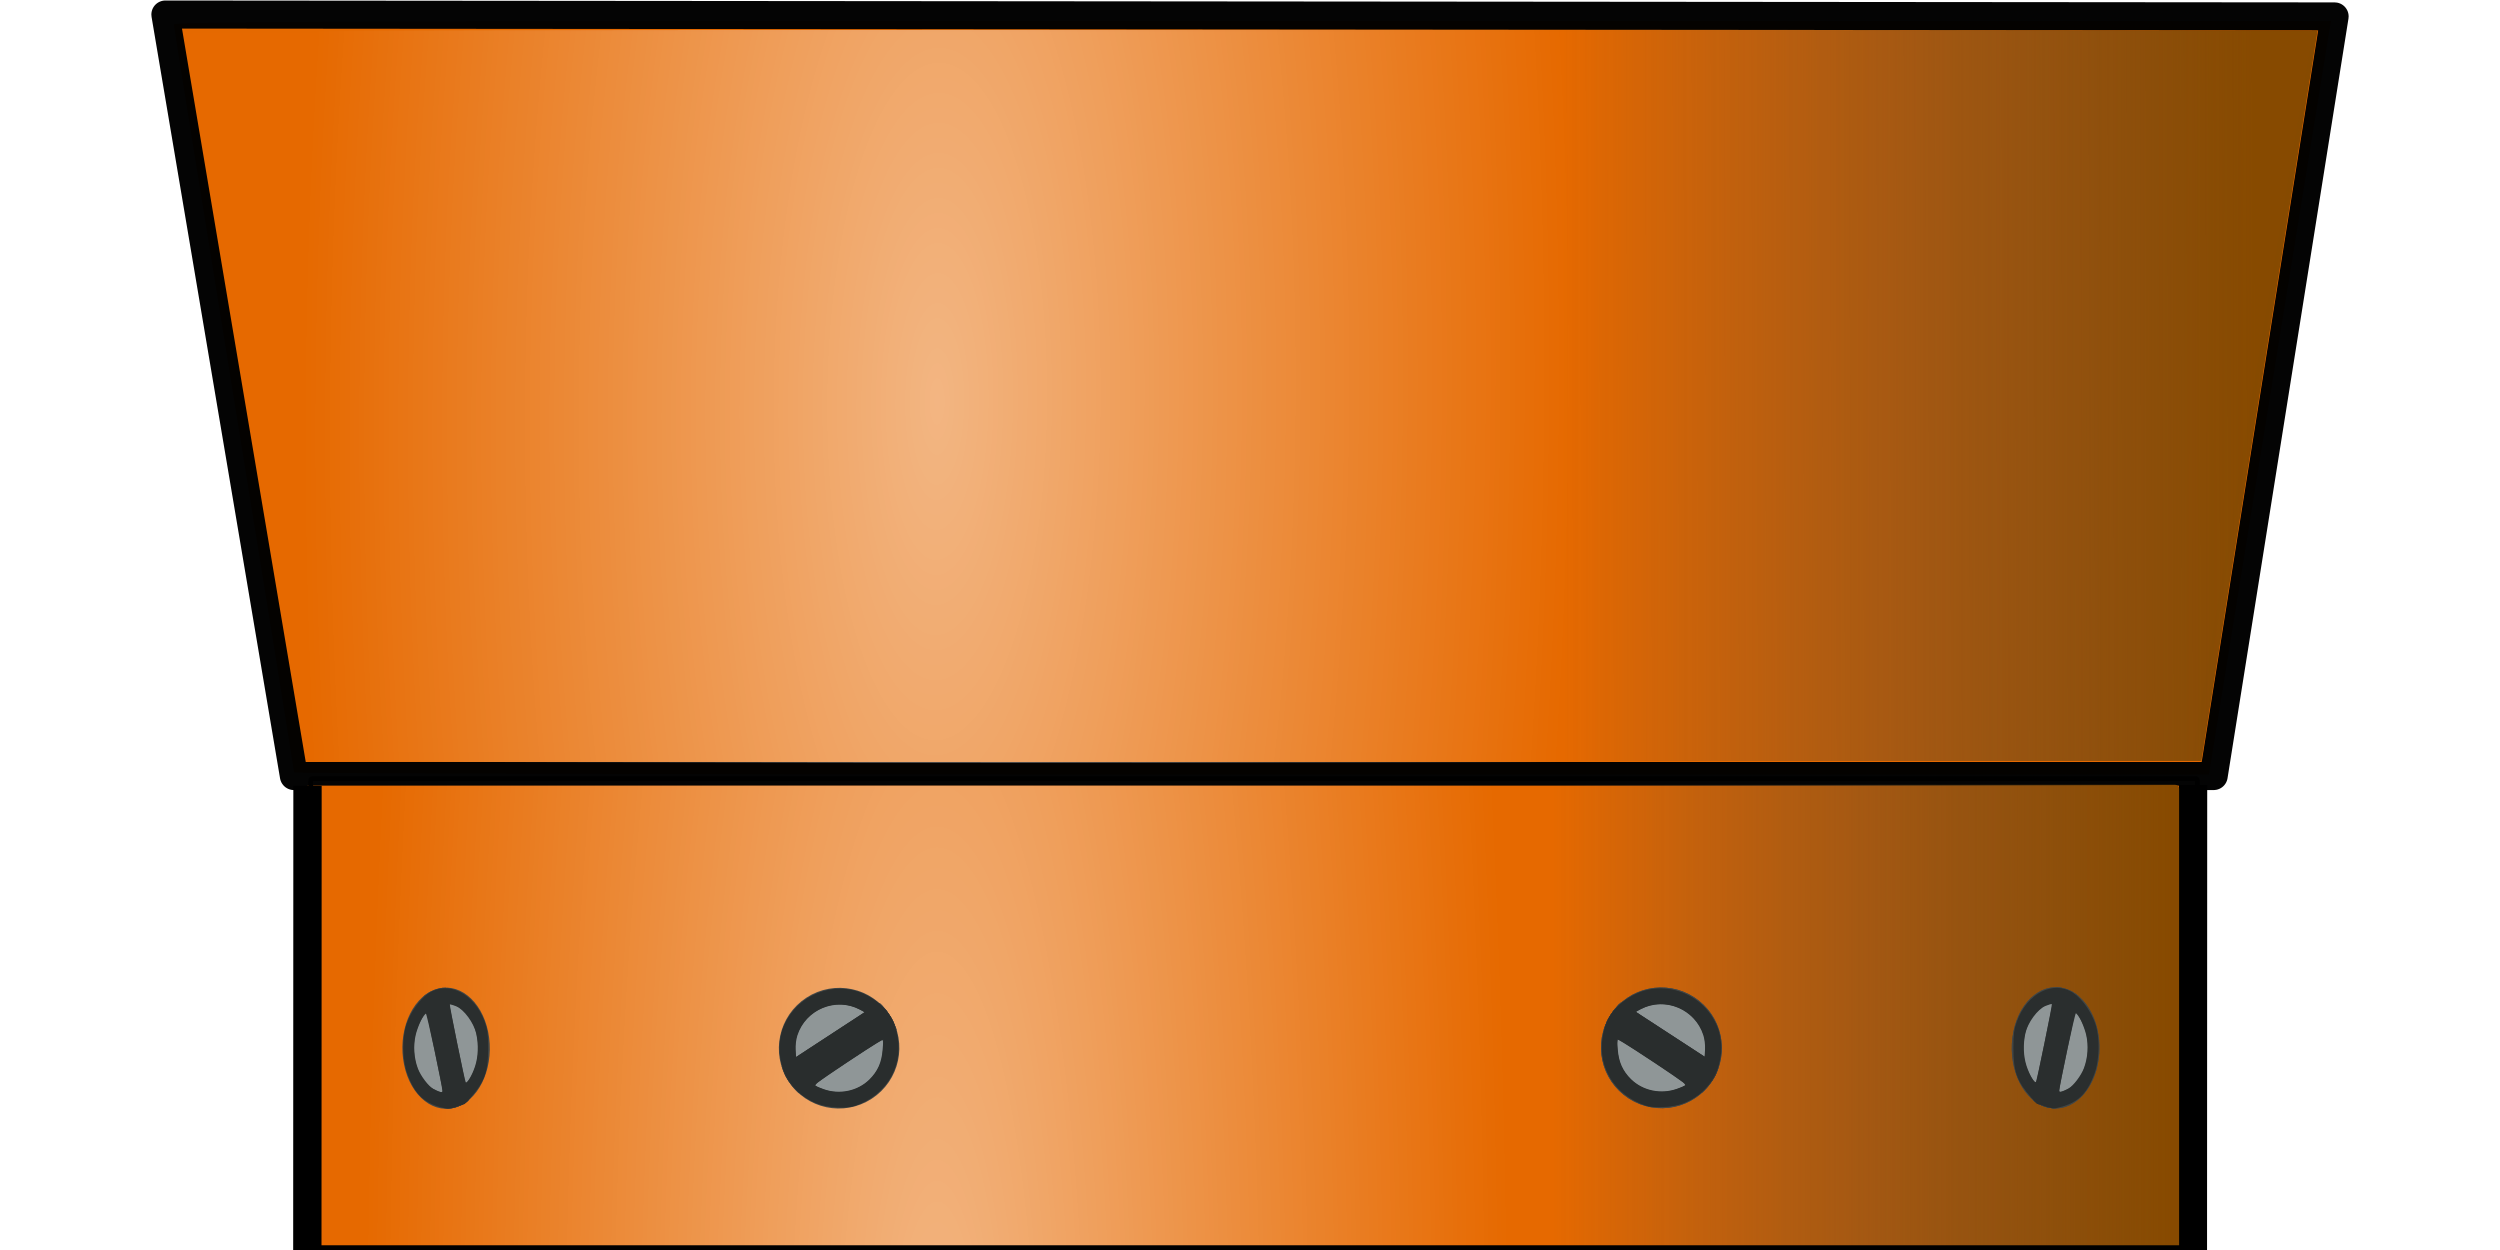
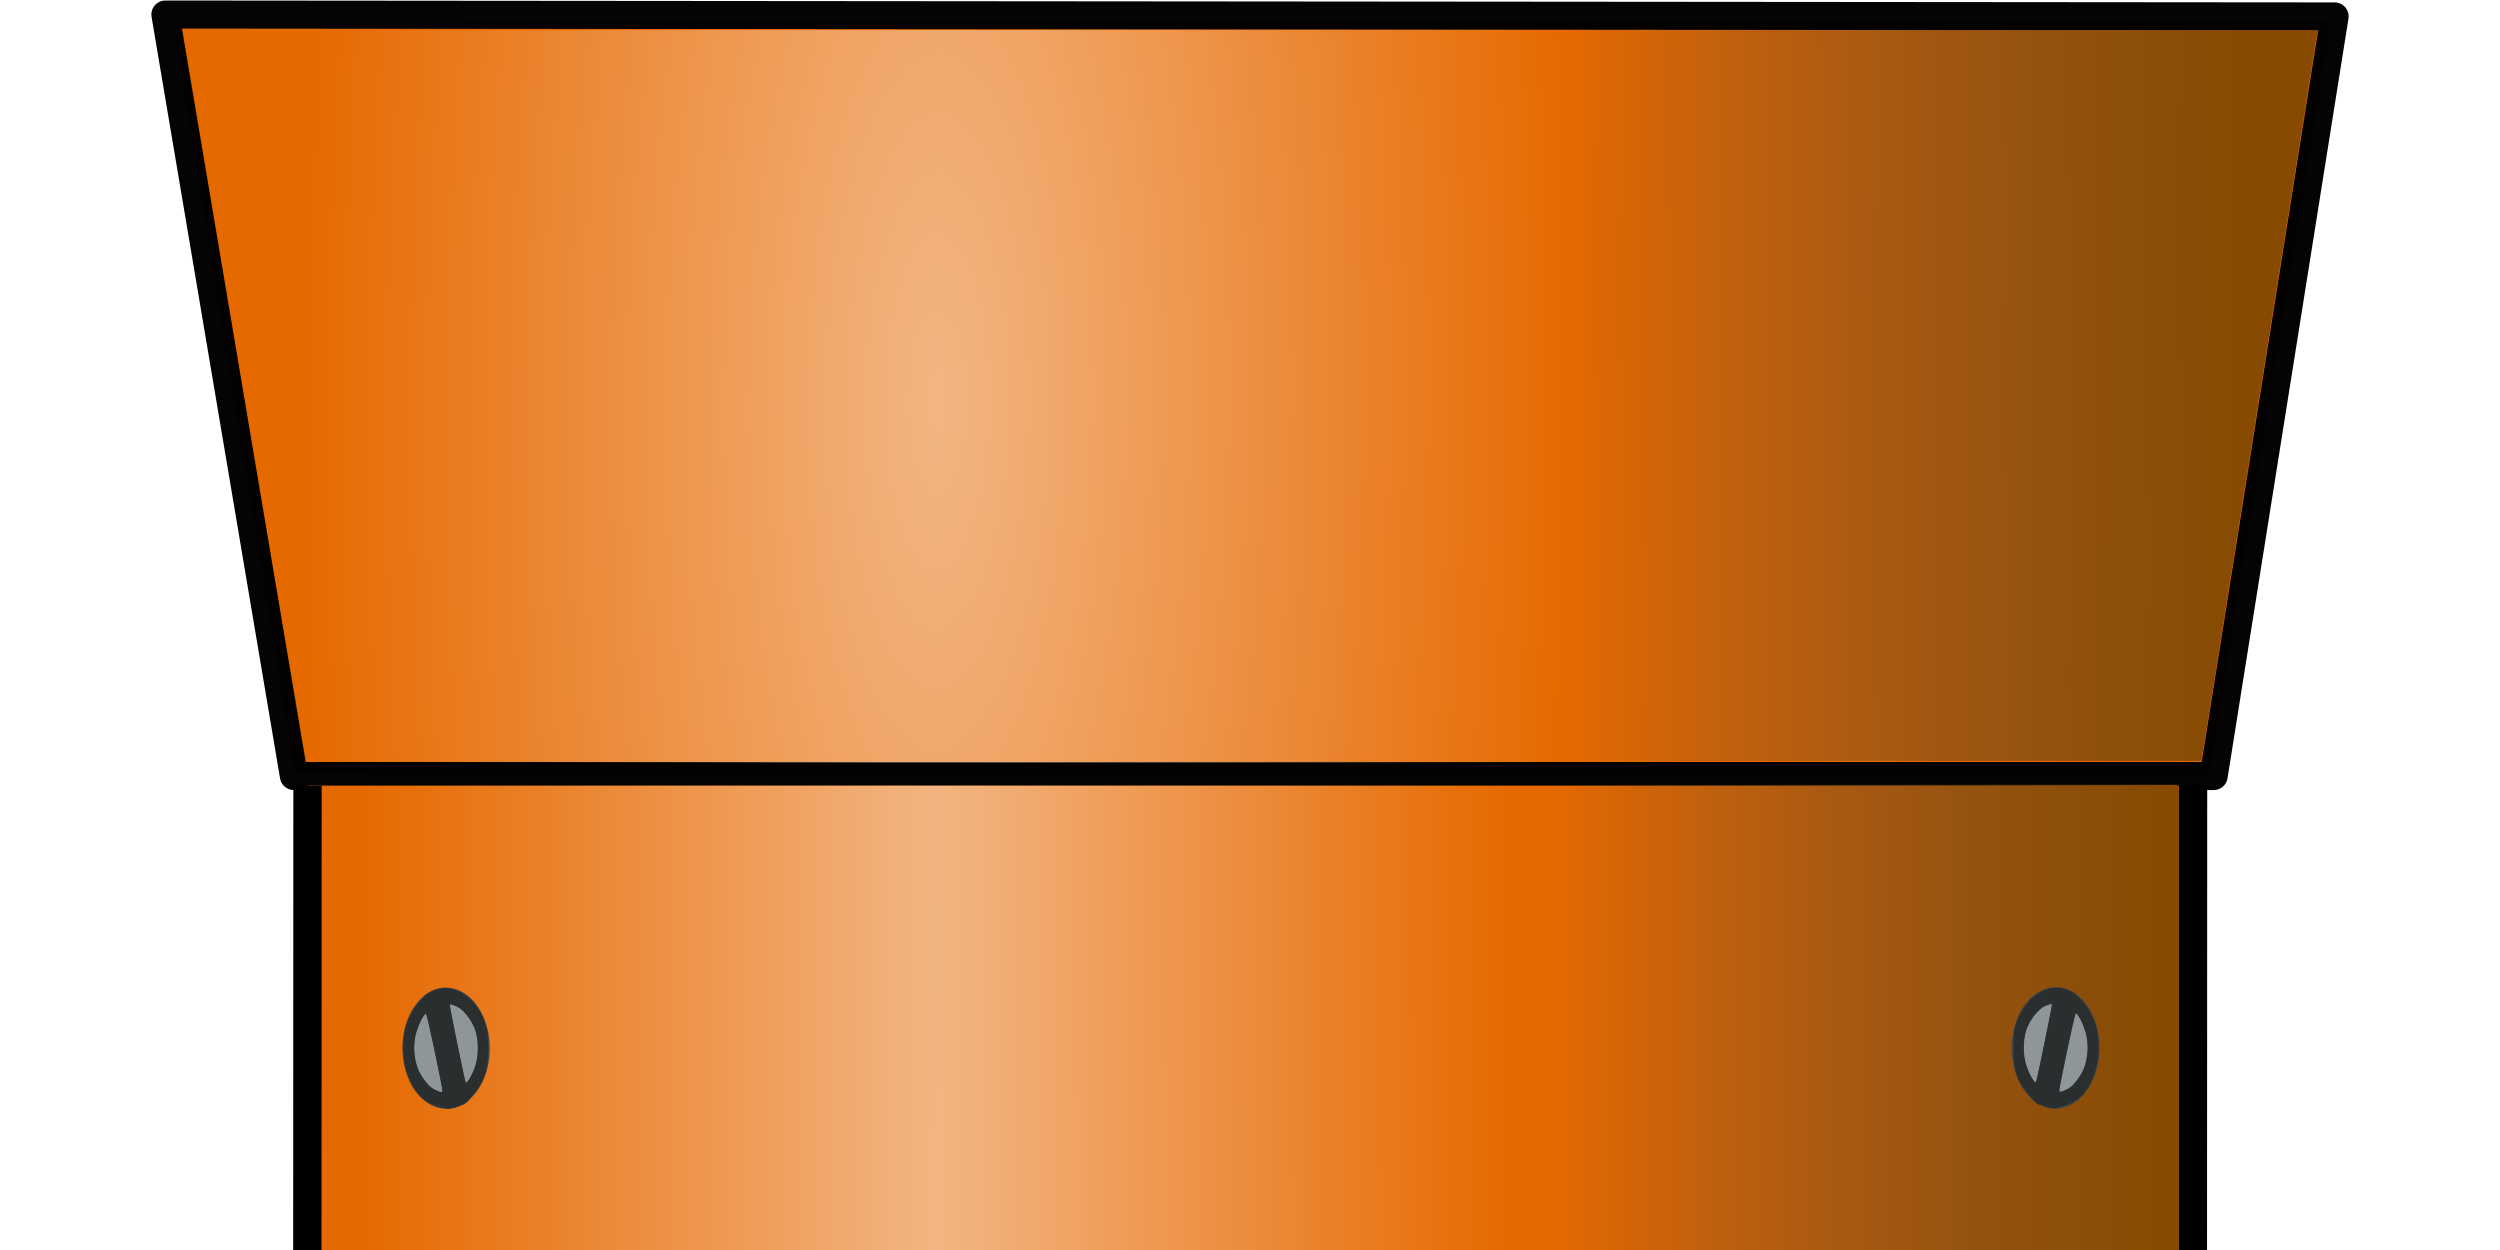
<svg xmlns="http://www.w3.org/2000/svg" xmlns:xlink="http://www.w3.org/1999/xlink" width="512" height="256" id="svg2" version="1.1">
  <defs id="defs4">
    <linearGradient id="linearGradient3828">
      <stop style="stop-color:#ffffff;stop-opacity:0.51;" offset="0" id="stop3830" />
      <stop style="stop-color:#ffffff;stop-opacity:0;" offset="1" id="stop3832" />
    </linearGradient>
    <linearGradient id="linearGradient5275">
      <stop style="stop-color:#ffffff;stop-opacity:0.588;" offset="0" id="stop5277" />
      <stop style="stop-color:#3e4547;stop-opacity:0;" offset="1" id="stop5279" />
    </linearGradient>
    <linearGradient id="linearGradient3823">
      <stop style="stop-color:#874a00;stop-opacity:1;" offset="0" id="stop3825" />
      <stop style="stop-color:#3e4547;stop-opacity:0;" offset="1" id="stop3827" />
    </linearGradient>
    <linearGradient id="linearGradient3853">
      <stop style="stop-color:#e5e5e5;stop-opacity:0.588;" offset="0" id="stop3855" />
      <stop style="stop-color:#d7f4e3;stop-opacity:0;" offset="1" id="stop3857" />
    </linearGradient>
    <linearGradient id="linearGradient3845">
      <stop style="stop-color:#e5e5e5;stop-opacity:0.588;" offset="0" id="stop3847" />
      <stop style="stop-color:#d7f4e3;stop-opacity:0;" offset="1" id="stop3849" />
    </linearGradient>
    <linearGradient id="linearGradient3819">
      <stop style="stop-color:#d7f4e3;stop-opacity:1;" offset="0" id="stop3821" />
      <stop style="stop-color:#d7f4e3;stop-opacity:0;" offset="1" id="stop3823" />
    </linearGradient>
    <linearGradient xlink:href="#linearGradient3819" id="linearGradient3825" x1="210.617" y1="261.413" x2="376.282" y2="260.908" gradientUnits="userSpaceOnUse" />
    <linearGradient xlink:href="#linearGradient4300" id="linearGradient4306" x1="505.114" y1="545.837" x2="-1130.158" y2="32.257" gradientUnits="userSpaceOnUse" />
    <linearGradient id="linearGradient4300">
      <stop style="stop-color:#666d6e;stop-opacity:1;" offset="0" id="stop4302" />
      <stop style="stop-color:#666d6e;stop-opacity:0;" offset="1" id="stop4304" />
    </linearGradient>
    <linearGradient gradientTransform="translate(6.860299,175.8616)" y2="32.257" x2="-1130.158" y1="545.837" x1="505.114" gradientUnits="userSpaceOnUse" id="linearGradient4323" xlink:href="#linearGradient4300" />
    <linearGradient y2="233.663" x2="192.076" y1="233.634" x1="258.537" gradientTransform="matrix(1.206546,0,0,1.669272,-159.399,-262.6465)" gradientUnits="userSpaceOnUse" id="linearGradient4526" xlink:href="#linearGradient3845-5" />
    <linearGradient id="linearGradient3845-5">
      <stop style="stop-color:#d7f4e3;stop-opacity:1;" offset="0" id="stop3847-0" />
      <stop style="stop-color:#d7f4e3;stop-opacity:0;" offset="1" id="stop3849-3" />
    </linearGradient>
    <linearGradient y2="244.684" x2="342.455" y1="245.041" x1="272.189" gradientTransform="matrix(1.093185,0,0,1.669419,-135.4033,-262.6713)" gradientUnits="userSpaceOnUse" id="linearGradient4560" xlink:href="#linearGradient3853-2" />
    <linearGradient id="linearGradient3853-2">
      <stop style="stop-color:#d7f4e3;stop-opacity:1;" offset="0" id="stop3855-6" />
      <stop style="stop-color:#d7f4e3;stop-opacity:0;" offset="1" id="stop3857-7" />
    </linearGradient>
    <linearGradient xlink:href="#linearGradient3845-5" id="linearGradient4640" gradientUnits="userSpaceOnUse" gradientTransform="matrix(1.206546,0,0,1.669272,-48.27452,96.34447)" x1="258.537" y1="233.634" x2="192.076" y2="233.663" />
    <linearGradient xlink:href="#linearGradient3853-2" id="linearGradient4642" gradientUnits="userSpaceOnUse" gradientTransform="matrix(1.093185,0,0,1.669419,-24.27893,96.31965)" x1="272.189" y1="245.041" x2="342.455" y2="244.684" />
    <linearGradient xlink:href="#linearGradient3823" id="linearGradient3829" x1="639.122" y1="252.74" x2="453.827" y2="253" gradientUnits="userSpaceOnUse" gradientTransform="matrix(0.7661824,0,0,0.7661824,49.11437,-9.051949)" />
    <radialGradient xlink:href="#linearGradient5275" id="radialGradient5285" cx="273.016" cy="288.874" fx="273.016" fy="288.874" r="78.287" gradientTransform="matrix(1.03595,0.02021381,-0.7362112,55.22177,193.7037,-15619.71)" gradientUnits="userSpaceOnUse" spreadMethod="pad" />
    <radialGradient xlink:href="#linearGradient3828" id="radialGradient3836" cx="285.267" cy="263.297" fx="285.267" fy="263.297" r="288.783" gradientTransform="matrix(0.4494668,0.0030047,-0.00910876,1.385296,142.8804,-175.2087)" gradientUnits="userSpaceOnUse" />
-     <radialGradient xlink:href="#linearGradient3794" id="radialGradient3800" cx="285.596" cy="528.032" fx="285.596" fy="528.032" r="254.598" gradientTransform="matrix(0.460349,2.4372049e-8,-8.851334e-8,2.178799,137.2387,-751.2378)" gradientUnits="userSpaceOnUse" />
+     <radialGradient xlink:href="#linearGradient3794" id="radialGradient3800" cx="285.596" cy="528.032" fx="285.596" fy="528.032" r="254.598" gradientTransform="matrix(0.460348,-9.7488028e-4,0.03718695,17.55923,117.6031,-8872.324)" gradientUnits="userSpaceOnUse" />
    <linearGradient id="linearGradient3794">
      <stop style="stop-color:#ffffff;stop-opacity:0.51;" offset="0" id="stop3796" />
      <stop style="stop-color:#ffffff;stop-opacity:0;" offset="1" id="stop3798" />
    </linearGradient>
    <linearGradient xlink:href="#linearGradient3771" id="linearGradient3777" x1="619.601" y1="518.866" x2="452.151" y2="518.866" gradientUnits="userSpaceOnUse" gradientTransform="matrix(0.7590717,0,0,0.792443,51.60253,-19.14359)" />
    <linearGradient id="linearGradient3771">
      <stop style="stop-color:#874a00;stop-opacity:1;" offset="0" id="stop3773" />
      <stop style="stop-color:#3e4547;stop-opacity:0;" offset="1" id="stop3775" />
    </linearGradient>
  </defs>
  <g id="layer1" transform="translate(-76.77109,-108.1563)" style="display:inline">
    <path style="fill:#00ccff;fill-opacity:0;fill-rule:nonzero;stroke:#0b0b0b;stroke-width:0.735;stroke-linecap:butt;stroke-miterlimit:4;stroke-opacity:0.005;stroke-dasharray:none" d="m 137.013,266.348 c 0,-0.231 -5.541,-34.619 -12.314,-76.416 -6.773,-41.798 -12.314,-76.333 -12.314,-76.745 0,-0.633 34.324,-0.749 220.893,-0.749 l 220.893,0 -0.277,1.505 c -0.152,0.828 -5.779,35.552 -12.504,77.165 l -12.227,75.661 -196.075,0 c -107.841,0 -196.075,-0.189 -196.075,-0.421 z" id="path3019" />
    <path style="fill:#e66900;fill-opacity:1;fill-rule:nonzero;stroke:#0b0b0b;stroke-width:0.735;stroke-linecap:butt;stroke-miterlimit:4;stroke-opacity:0.005;stroke-dasharray:none" d="m 137.013,266.337 c 0,-0.238 -5.541,-34.631 -12.314,-76.429 -6.773,-41.798 -12.314,-76.329 -12.314,-76.733 0,-0.615 36.215,-0.736 220.893,-0.736 l 220.893,0 -0.278,1.505 c -0.153,0.828 -5.781,35.552 -12.507,77.165 l -12.229,75.661 -196.073,0 c -107.84,0 -196.073,-0.194 -196.073,-0.432 z" id="path3791" />
    <path style="fill:none;stroke:#000000;stroke-width:5.746;stroke-linecap:round;stroke-linejoin:round;stroke-miterlimit:4;stroke-opacity:0.981;stroke-dasharray:none" d="m 110.644,111.133 444.254,0.387 -24.767,155.566 -393.172,0 z" id="path3827" />
    <path style="fill:url(#linearGradient3829);fill-opacity:1;stroke:none" d="m 388.496,114.229 162.919,0.193 -23.799,149.568 -136.411,0 z" id="path3813" />
    <path id="path3826" d="m 133.729,263.959 c 0,-0.231 -5.541,-33.682 -12.314,-74.335 -6.773,-40.653 -12.314,-74.237 -12.314,-74.63 0,-0.599 36.215,-0.716 220.893,-0.716 l 220.893,0 -0.278,1.464 c -0.153,0.805 -5.781,34.578 -12.507,75.051 l -12.229,73.587 -196.073,0 c -107.84,0 -196.073,-0.189 -196.073,-0.42 z" style="fill:url(#radialGradient3836);fill-opacity:1;fill-rule:nonzero;stroke:#0b0b0b;stroke-width:0.725;stroke-linecap:butt;stroke-miterlimit:4;stroke-opacity:0.005;stroke-dasharray:none" />
    <path style="fill:#e66900;fill-opacity:1;fill-rule:nonzero;stroke:#0b0b0b;stroke-width:0.741;stroke-linecap:butt;stroke-miterlimit:4;stroke-opacity:0;stroke-dasharray:none;display:inline" d="m 139.787,399.239 0,-130.186 192.364,0 192.364,0 0,130.186 0,130.186 -192.364,0 -192.364,0 0,-130.186 z" id="path3997" />
    <path style="fill:none;stroke:#000000;stroke-width:5.801;stroke-linecap:round;stroke-linejoin:miter;stroke-miterlimit:4;stroke-opacity:1;stroke-dasharray:none;display:inline" d="m 139.655,529.706 0.094,-260.637 z" id="path4116" />
    <path id="path4118" d="m 525.814,529.509 0.094,-260.579 z" style="fill:none;stroke:#000000;stroke-width:5.801;stroke-linecap:round;stroke-linejoin:miter;stroke-miterlimit:4;stroke-opacity:1;stroke-dasharray:none;display:inline" />
    <rect style="fill:url(#linearGradient3777);fill-opacity:1;fill-rule:nonzero;stroke:none;display:inline" id="rect3001" width="137.392" height="260.514" x="385.659" y="268.889" ry="0.809" />
    <path id="path3024" d="m 139.787,399.239 0,-130.186 192.364,0 192.364,0 0,130.186 0,130.186 -192.364,0 -192.364,0 0,-130.186 z" style="fill:url(#radialGradient3800);fill-opacity:1;fill-rule:nonzero;stroke:#0b0b0b;stroke-width:0.741;stroke-linecap:butt;stroke-miterlimit:4;stroke-opacity:0;stroke-dasharray:none;display:inline" />
  </g>
-   <g id="layer2" style="display:inline">
+   <g id="layer2" style="display:none">
    <path style="fill:#8f9697;fill-opacity:1;fill-rule:nonzero;stroke:#414646;stroke-width:69.584;stroke-linecap:round;stroke-linejoin:round;stroke-miterlimit:4;stroke-opacity:1;stroke-dasharray:none;display:inline" id="path3777-8" d="m -154.286,272.362 a 230,228.571 0 1 1 -460,0 230,228.571 0 1 1 460,0 z" transform="matrix(0.03931866,0.02544532,-0.02542517,0.03934984,362.2942,213.6589)" />
    <rect style="fill:#414646;fill-opacity:1;fill-rule:nonzero;stroke:none;display:inline" id="rect3840-9" width="23.942" height="6.556" x="390.242" y="-7.995" ry="0.107" transform="matrix(0.8395329,0.5433089,-0.5427021,0.8399253,0,0)" />
    <path style="fill:#414646;fill-opacity:1;stroke:#000000;stroke-width:0.041px;stroke-linecap:butt;stroke-linejoin:miter;stroke-opacity:0;display:inline" d="m 328.463,210.823 0.606,-1.545 0.55,-1.041 0.944,-1.424 0.972,-1.087 0.451,-0.395 z" id="path3864-7" />
    <path id="path3866-8" d="m 328.463,210.823 0.606,-1.545 0.55,-1.041 0.944,-1.424 0.972,-1.087 0.451,-0.395 z" style="fill:#414646;fill-opacity:1;stroke:#000000;stroke-width:0.041px;stroke-linecap:butt;stroke-linejoin:miter;stroke-opacity:0;display:inline" />
    <path style="fill:#414646;fill-opacity:1;stroke:#000000;stroke-width:0.041px;stroke-linecap:butt;stroke-linejoin:miter;stroke-opacity:0;display:inline" d="m 328.463,210.823 0.606,-1.545 0.55,-1.041 0.944,-1.424 0.972,-1.087 0.451,-0.395 z" id="path3879-2" />
    <path style="fill:#414646;fill-opacity:1;stroke:#000000;stroke-width:0.041px;stroke-linecap:butt;stroke-linejoin:miter;stroke-opacity:0;display:inline" d="m 351.963,218.26 0.104,0.067 -0.301,0.884 -0.443,0.988 -0.652,1.123 -0.551,0.796 -0.516,0.647 -0.858,0.891 -0.257,0.189 -0.03,-0.105 z" id="path3892-2" />
    <path style="fill:#323636;fill-opacity:1;fill-rule:nonzero;stroke:none;display:inline" d="m 336.727,226.272 c -6.677,-2.171 -10.087,-9.019 -7.997,-16.061 0.466,-1.571 1.11,-2.553 2.682,-4.089 2.826,-2.761 5.51,-3.769 9.433,-3.543 4.605,0.266 8.165,2.558 10.351,6.664 0.909,1.708 1.026,2.351 1.014,5.597 -0.015,4.168 -0.647,5.847 -3.138,8.339 -2.979,2.981 -8.462,4.354 -12.345,3.091 l 0,0 z m 6.556,-3.167 c 0.992,-0.338 1.89,-0.755 1.996,-0.926 0.168,-0.272 -13.28,-9.267 -13.855,-9.267 -0.516,0 -0.147,3.795 0.51,5.242 2.003,4.414 6.795,6.504 11.349,4.951 z m 5.696,-11 c -1.534,-5.143 -7.52,-7.928 -12.338,-5.741 -0.933,0.424 -1.627,0.836 -1.543,0.916 0.085,0.08 3.278,2.176 7.097,4.658 l 6.943,4.512 0.127,-1.481 c 0.07,-0.814 -0.059,-2.104 -0.286,-2.866 z" id="path3834" />
    <path style="fill:#292d2d;fill-opacity:1;fill-rule:nonzero;stroke:none;display:inline" d="m 337.108,226.442 c -6.378,-2.145 -9.937,-7.782 -8.882,-14.066 0.706,-4.207 2.665,-6.765 6.7,-8.755 7.908,-3.898 17.592,2.145 17.592,10.978 0,5.126 -3.068,9.585 -7.848,11.408 -1.957,0.746 -5.953,0.976 -7.562,0.435 z m 6.318,-3.446 c 0.842,-0.296 1.605,-0.612 1.694,-0.701 0.089,-0.089 -0.143,-0.406 -0.516,-0.705 -0.978,-0.783 -10.524,-7.113 -12.108,-8.029 l -1.339,-0.774 0.161,2.125 c 0.195,2.58 1.024,4.435 2.731,6.11 2.389,2.345 6.102,3.126 9.377,1.974 z m 5.402,-11.027 c -1.736,-5.312 -7.815,-7.839 -12.77,-5.309 l -1.067,0.545 4.195,2.725 c 2.307,1.499 5.484,3.575 7.059,4.615 l 2.864,1.889 0.083,-1.549 c 0.049,-0.919 -0.098,-2.105 -0.363,-2.916 l 0,0 z" id="path3837" />
    <path transform="matrix(0.03931866,0.02544532,-0.02542517,0.03934984,362.2942,213.6589)" d="m -154.286,272.362 a 230,228.571 0 1 1 -460,0 230,228.571 0 1 1 460,0 z" id="path3857" style="fill:#8f9697;fill-opacity:1;fill-rule:nonzero;stroke:#414646;stroke-width:69.584;stroke-linecap:round;stroke-linejoin:round;stroke-miterlimit:4;stroke-opacity:1;stroke-dasharray:none;display:inline" />
    <rect transform="matrix(0.8395329,0.5433089,-0.5427021,0.8399253,0,0)" ry="0.107" y="-7.995" x="390.242" height="6.556" width="23.942" id="rect3859" style="fill:#414646;fill-opacity:1;fill-rule:nonzero;stroke:none;display:inline" />
    <path id="path3861" d="m 328.463,210.823 0.606,-1.545 0.55,-1.041 0.944,-1.424 0.972,-1.087 0.451,-0.395 z" style="fill:#414646;fill-opacity:1;stroke:#000000;stroke-width:0.041px;stroke-linecap:butt;stroke-linejoin:miter;stroke-opacity:0;display:inline" />
    <path style="fill:#414646;fill-opacity:1;stroke:#000000;stroke-width:0.041px;stroke-linecap:butt;stroke-linejoin:miter;stroke-opacity:0;display:inline" d="m 328.463,210.823 0.606,-1.545 0.55,-1.041 0.944,-1.424 0.972,-1.087 0.451,-0.395 z" id="path3863" />
    <path id="path3865" d="m 328.463,210.823 0.606,-1.545 0.55,-1.041 0.944,-1.424 0.972,-1.087 0.451,-0.395 z" style="fill:#414646;fill-opacity:1;stroke:#000000;stroke-width:0.041px;stroke-linecap:butt;stroke-linejoin:miter;stroke-opacity:0;display:inline" />
    <path id="path3867" d="m 351.963,218.26 0.104,0.067 -0.301,0.884 -0.443,0.988 -0.652,1.123 -0.551,0.796 -0.516,0.647 -0.858,0.891 -0.257,0.189 -0.03,-0.105 z" style="fill:#414646;fill-opacity:1;stroke:#000000;stroke-width:0.041px;stroke-linecap:butt;stroke-linejoin:miter;stroke-opacity:0;display:inline" />
    <path id="path3927" d="m 336.727,226.272 c -6.677,-2.171 -10.087,-9.019 -7.997,-16.061 0.466,-1.571 1.11,-2.553 2.682,-4.089 2.826,-2.761 5.51,-3.769 9.433,-3.543 4.605,0.266 8.165,2.558 10.351,6.664 0.909,1.708 1.026,2.351 1.014,5.597 -0.015,4.168 -0.647,5.847 -3.138,8.339 -2.979,2.981 -8.462,4.354 -12.345,3.091 l 0,0 z m 6.556,-3.167 c 0.992,-0.338 1.89,-0.755 1.996,-0.926 0.168,-0.272 -13.28,-9.267 -13.855,-9.267 -0.516,0 -0.147,3.795 0.51,5.242 2.003,4.414 6.795,6.504 11.349,4.951 z m 5.696,-11 c -1.534,-5.143 -7.52,-7.928 -12.338,-5.741 -0.933,0.424 -1.627,0.836 -1.543,0.916 0.085,0.08 3.278,2.176 7.097,4.658 l 6.943,4.512 0.127,-1.481 c 0.07,-0.814 -0.059,-2.104 -0.286,-2.866 z" style="fill:#323636;fill-opacity:1;fill-rule:nonzero;stroke:none;display:inline" />
    <path id="path3939" d="m 337.108,226.442 c -6.378,-2.145 -9.937,-7.782 -8.882,-14.066 0.706,-4.207 2.665,-6.765 6.7,-8.755 7.908,-3.898 17.592,2.145 17.592,10.978 0,5.126 -3.068,9.585 -7.848,11.408 -1.957,0.746 -5.953,0.976 -7.562,0.435 z m 6.318,-3.446 c 0.842,-0.296 1.605,-0.612 1.694,-0.701 0.089,-0.089 -0.143,-0.406 -0.516,-0.705 -0.978,-0.783 -10.524,-7.113 -12.108,-8.029 l -1.339,-0.774 0.161,2.125 c 0.195,2.58 1.024,4.435 2.731,6.11 2.389,2.345 6.102,3.126 9.377,1.974 z m 5.402,-11.027 c -1.736,-5.312 -7.815,-7.839 -12.77,-5.309 l -1.067,0.545 4.195,2.725 c 2.307,1.499 5.484,3.575 7.059,4.615 l 2.864,1.889 0.083,-1.549 c 0.049,-0.919 -0.098,-2.105 -0.363,-2.916 l 0,0 z" style="fill:#292d2d;fill-opacity:1;fill-rule:nonzero;stroke:none;display:inline" />
    <path style="fill:#8f9697;fill-opacity:1;fill-rule:nonzero;stroke:#414646;stroke-width:69.584;stroke-linecap:round;stroke-linejoin:round;stroke-miterlimit:4;stroke-opacity:1;stroke-dasharray:none;display:inline" id="path3953" d="m -154.286,272.362 a 230,228.571 0 1 1 -460,0 230,228.571 0 1 1 460,0 z" transform="matrix(-0.03919043,0.02543601,0.02534223,0.03933543,149.886,213.7304)" />
    <rect style="fill:#414646;fill-opacity:1;fill-rule:nonzero;stroke:none;display:inline" id="rect3955" width="23.885" height="6.548" x="-40.185" y="270.339" ry="0.107" transform="matrix(-0.8388129,0.5444199,0.5415917,0.8406417,0,0)" />
    <path style="fill:#414646;fill-opacity:1;stroke:#000000;stroke-width:0.041px;stroke-linecap:butt;stroke-linejoin:miter;stroke-opacity:0;display:inline" d="m 183.607,210.896 -0.604,-1.544 -0.549,-1.041 -0.941,-1.423 -0.969,-1.087 -0.449,-0.394 z" id="path3957" />
    <path id="path3959" d="m 183.607,210.896 -0.604,-1.544 -0.549,-1.041 -0.941,-1.423 -0.969,-1.087 -0.449,-0.394 z" style="fill:#414646;fill-opacity:1;stroke:#000000;stroke-width:0.041px;stroke-linecap:butt;stroke-linejoin:miter;stroke-opacity:0;display:inline" />
    <path style="fill:#414646;fill-opacity:1;stroke:#000000;stroke-width:0.041px;stroke-linecap:butt;stroke-linejoin:miter;stroke-opacity:0;display:inline" d="m 183.607,210.896 -0.604,-1.544 -0.549,-1.041 -0.941,-1.423 -0.969,-1.087 -0.449,-0.394 z" id="path3961" />
    <path style="fill:#414646;fill-opacity:1;stroke:#000000;stroke-width:0.041px;stroke-linecap:butt;stroke-linejoin:miter;stroke-opacity:0;display:inline" d="m 160.183,218.33 -0.103,0.067 0.3,0.883 0.441,0.988 0.65,1.122 0.549,0.795 0.514,0.647 0.855,0.891 0.256,0.189 0.03,-0.105 z" id="path3963" />
    <path style="fill:#323636;fill-opacity:1;fill-rule:nonzero;stroke:none;display:inline" d="m 175.37,226.339 c 6.656,-2.171 10.054,-9.015 7.971,-16.055 -0.465,-1.571 -1.107,-2.552 -2.673,-4.087 -2.816,-2.76 -5.492,-3.768 -9.402,-3.541 -4.59,0.265 -8.139,2.557 -10.317,6.662 -0.906,1.708 -1.023,2.35 -1.011,5.595 0.015,4.166 0.645,5.845 3.128,8.336 2.969,2.98 8.435,4.352 12.305,3.09 l 0,0 z m -6.534,-3.166 c -0.989,-0.338 -1.884,-0.755 -1.989,-0.926 -0.168,-0.272 13.237,-9.264 13.81,-9.264 0.514,0 0.146,3.793 -0.509,5.241 -1.996,4.412 -6.773,6.502 -11.312,4.949 z m -5.677,-10.996 c 1.529,-5.141 7.495,-7.925 12.297,-5.739 0.93,0.424 1.622,0.836 1.538,0.916 -0.084,0.08 -3.267,2.176 -7.074,4.657 l -6.92,4.511 -0.127,-1.48 c -0.07,-0.814 0.059,-2.103 0.285,-2.865 z" id="path4021" />
    <path style="fill:#292d2d;fill-opacity:1;fill-rule:nonzero;stroke:none;display:inline" d="m 174.991,226.509 c 6.357,-2.145 9.905,-7.779 8.853,-14.061 -0.704,-4.205 -2.656,-6.763 -6.678,-8.751 -7.882,-3.897 -17.534,2.144 -17.534,10.974 0,5.124 3.058,9.582 7.823,11.404 1.951,0.746 5.934,0.976 7.537,0.435 z m -6.298,-3.444 c -0.84,-0.296 -1.599,-0.612 -1.688,-0.701 -0.089,-0.089 0.142,-0.406 0.514,-0.704 0.975,-0.782 10.49,-7.11 12.068,-8.026 l 1.334,-0.774 -0.16,2.124 c -0.194,2.579 -1.021,4.433 -2.722,6.108 -2.381,2.344 -6.082,3.125 -9.346,1.974 z m -5.385,-11.023 c 1.73,-5.31 7.789,-7.836 12.729,-5.307 l 1.064,0.545 -4.181,2.724 c -2.3,1.498 -5.466,3.574 -7.036,4.613 l -2.854,1.889 -0.083,-1.549 c -0.049,-0.919 0.098,-2.104 0.362,-2.915 l 0,0 z" id="path4033" />
  </g>
  <g id="layer3" style="display:inline">
    <path style="fill:#8f9697;fill-opacity:1;fill-rule:nonzero;stroke:#414646;stroke-width:69.584;stroke-linecap:round;stroke-linejoin:round;stroke-miterlimit:4;stroke-opacity:1;stroke-dasharray:none;display:inline" id="path3777" d="m -154.286,272.362 a 230,228.571 0 1 1 -460,0 230,228.571 0 1 1 460,0 z" transform="matrix(0.00927324,-0.04513093,0.03280086,0.01275912,415.6215,193.7829)" />
    <rect style="fill:#414646;fill-opacity:1;fill-rule:nonzero;stroke:none;display:inline" id="rect3840" width="23.554" height="4.925" x="-59.88" y="459.627" ry="0.081" transform="matrix(0.2012694,-0.9795359,0.9319737,0.362526,0,0)" />
    <path style="fill:#414646;fill-opacity:1;stroke:#000000;stroke-width:0.035px;stroke-linecap:butt;stroke-linejoin:miter;stroke-opacity:0;display:inline" d="m 420.893,227.006 -1.204,-0.126 -0.842,-0.22 -1.192,-0.485 -0.964,-0.61 -0.371,-0.316 z" id="path3864" />
    <path id="path3866" d="m 420.893,227.006 -1.204,-0.126 -0.842,-0.22 -1.192,-0.485 -0.964,-0.61 -0.371,-0.316 z" style="fill:#414646;fill-opacity:1;stroke:#000000;stroke-width:0.035px;stroke-linecap:butt;stroke-linejoin:miter;stroke-opacity:0;display:inline" />
    <path style="fill:#414646;fill-opacity:1;stroke:#000000;stroke-width:0.035px;stroke-linecap:butt;stroke-linejoin:miter;stroke-opacity:0;display:inline" d="m 420.893,227.006 -1.204,-0.126 -0.842,-0.22 -1.192,-0.485 -0.964,-0.61 -0.371,-0.316 z" id="path3879" />
    <path style="fill:#414646;fill-opacity:1;stroke:#000000;stroke-width:0.035px;stroke-linecap:butt;stroke-linejoin:miter;stroke-opacity:0;display:inline" d="m 421.032,202.319 0.025,-0.119 0.679,0.029 0.782,0.133 0.92,0.294 0.671,0.293 0.56,0.304 0.803,0.559 0.187,0.19 -0.067,0.06 z" id="path3892" />
    <path style="fill:#2a2e2e;fill-opacity:1;fill-rule:nonzero;stroke:none;display:inline" d="m 418.808,226.6 c -0.772,-0.287 -1.478,-0.529 -1.569,-0.538 -0.091,-0.01 -0.656,-0.582 -1.255,-1.273 -2.927,-3.373 -3.634,-5.345 -3.634,-10.142 0,-2.91 0.112,-3.791 0.689,-5.403 2.093,-5.851 7.528,-8.604 11.59,-5.87 1.826,1.23 3.669,3.828 4.522,6.375 0.93,2.781 0.844,7.29 -0.194,10.113 -1.613,4.387 -3.628,6.193 -7.901,7.083 -0.463,0.097 -1.474,-0.059 -2.246,-0.346 z m 4.813,-3.672 c 0.962,-0.495 2.618,-2.68 3.18,-4.197 0.777,-2.095 0.949,-4.556 0.47,-6.709 -0.406,-1.825 -1.672,-4.522 -2.123,-4.522 -0.214,0 -3.391,14.828 -3.391,15.829 0,0.44 0.396,0.354 1.864,-0.4 l 0,0 z m -4.903,-9.369 c 0.877,-4.284 1.553,-7.846 1.502,-7.916 -0.051,-0.07 -0.642,0.097 -1.313,0.371 -1.586,0.648 -3.645,3.45 -4.107,5.588 -0.499,2.311 -0.411,4.733 0.242,6.716 0.612,1.857 1.652,3.618 1.92,3.252 0.089,-0.122 0.88,-3.727 1.757,-8.011 l 0,0 z" id="path3836" />
    <path transform="matrix(0.00927324,-0.04513093,0.03280086,0.01275912,415.6215,193.7829)" d="m -154.286,272.362 a 230,228.571 0 1 1 -460,0 230,228.571 0 1 1 460,0 z" id="path3845" style="fill:#8f9697;fill-opacity:1;fill-rule:nonzero;stroke:#414646;stroke-width:69.584;stroke-linecap:round;stroke-linejoin:round;stroke-miterlimit:4;stroke-opacity:1;stroke-dasharray:none;display:inline" />
    <rect transform="matrix(0.2012694,-0.9795359,0.9319737,0.362526,0,0)" ry="0.081" y="459.627" x="-59.88" height="4.925" width="23.554" id="rect3847" style="fill:#414646;fill-opacity:1;fill-rule:nonzero;stroke:none;display:inline" />
    <path id="path3849" d="m 420.893,227.006 -1.204,-0.126 -0.842,-0.22 -1.192,-0.485 -0.964,-0.61 -0.371,-0.316 z" style="fill:#414646;fill-opacity:1;stroke:#000000;stroke-width:0.035px;stroke-linecap:butt;stroke-linejoin:miter;stroke-opacity:0;display:inline" />
    <path style="fill:#414646;fill-opacity:1;stroke:#000000;stroke-width:0.035px;stroke-linecap:butt;stroke-linejoin:miter;stroke-opacity:0;display:inline" d="m 420.893,227.006 -1.204,-0.126 -0.842,-0.22 -1.192,-0.485 -0.964,-0.61 -0.371,-0.316 z" id="path3851" />
    <path id="path3853" d="m 420.893,227.006 -1.204,-0.126 -0.842,-0.22 -1.192,-0.485 -0.964,-0.61 -0.371,-0.316 z" style="fill:#414646;fill-opacity:1;stroke:#000000;stroke-width:0.035px;stroke-linecap:butt;stroke-linejoin:miter;stroke-opacity:0;display:inline" />
    <path id="path3855" d="m 421.032,202.319 0.025,-0.119 0.679,0.029 0.782,0.133 0.92,0.294 0.671,0.293 0.56,0.304 0.803,0.559 0.187,0.19 -0.067,0.06 z" style="fill:#414646;fill-opacity:1;stroke:#000000;stroke-width:0.035px;stroke-linecap:butt;stroke-linejoin:miter;stroke-opacity:0;display:inline" />
    <path id="path3929" d="m 418.808,226.6 c -0.772,-0.287 -1.478,-0.529 -1.569,-0.538 -0.091,-0.01 -0.656,-0.582 -1.255,-1.273 -2.927,-3.373 -3.634,-5.345 -3.634,-10.142 0,-2.91 0.112,-3.791 0.689,-5.403 2.093,-5.851 7.528,-8.604 11.59,-5.87 1.826,1.23 3.669,3.828 4.522,6.375 0.93,2.781 0.844,7.29 -0.194,10.113 -1.613,4.387 -3.628,6.193 -7.901,7.083 -0.463,0.097 -1.474,-0.059 -2.246,-0.346 z m 4.813,-3.672 c 0.962,-0.495 2.618,-2.68 3.18,-4.197 0.777,-2.095 0.949,-4.556 0.47,-6.709 -0.406,-1.825 -1.672,-4.522 -2.123,-4.522 -0.214,0 -3.391,14.828 -3.391,15.829 0,0.44 0.396,0.354 1.864,-0.4 l 0,0 z m -4.903,-9.369 c 0.877,-4.284 1.553,-7.846 1.502,-7.916 -0.051,-0.07 -0.642,0.097 -1.313,0.371 -1.586,0.648 -3.645,3.45 -4.107,5.588 -0.499,2.311 -0.411,4.733 0.242,6.716 0.612,1.857 1.652,3.618 1.92,3.252 0.089,-0.122 0.88,-3.727 1.757,-8.011 l 0,0 z" style="fill:#2a2e2e;fill-opacity:1;fill-rule:nonzero;stroke:none;display:inline" />
    <path style="fill:#8f9697;fill-opacity:1;fill-rule:nonzero;stroke:#414646;stroke-width:69.584;stroke-linecap:round;stroke-linejoin:round;stroke-miterlimit:4;stroke-opacity:1;stroke-dasharray:none;display:inline" id="path3941" d="m -154.286,272.362 a 230,228.571 0 1 1 -460,0 230,228.571 0 1 1 460,0 z" transform="matrix(-0.00924299,-0.04511441,-0.03269388,0.01275446,96.71259,193.8618)" />
    <rect style="fill:#414646;fill-opacity:1;fill-rule:nonzero;stroke:none;display:inline" id="rect3943" width="23.542" height="4.911" x="-248.415" y="-49.557" ry="0.08" transform="matrix(-0.2007099,-0.9796507,-0.9316176,0.3634401,0,0)" />
    <path style="fill:#414646;fill-opacity:1;stroke:#000000;stroke-width:0.035px;stroke-linecap:butt;stroke-linejoin:miter;stroke-opacity:0;display:inline" d="m 91.459,227.072 1.2,-0.126 0.839,-0.22 1.188,-0.485 0.961,-0.61 0.37,-0.315 z" id="path3945" />
    <path id="path3947" d="m 91.459,227.072 1.2,-0.126 0.839,-0.22 1.188,-0.485 0.961,-0.61 0.37,-0.315 z" style="fill:#414646;fill-opacity:1;stroke:#000000;stroke-width:0.035px;stroke-linecap:butt;stroke-linejoin:miter;stroke-opacity:0;display:inline" />
    <path style="fill:#414646;fill-opacity:1;stroke:#000000;stroke-width:0.035px;stroke-linecap:butt;stroke-linejoin:miter;stroke-opacity:0;display:inline" d="m 91.459,227.072 1.2,-0.126 0.839,-0.22 1.188,-0.485 0.961,-0.61 0.37,-0.315 z" id="path3949" />
    <path style="fill:#414646;fill-opacity:1;stroke:#000000;stroke-width:0.035px;stroke-linecap:butt;stroke-linejoin:miter;stroke-opacity:0;display:inline" d="m 91.32,202.395 -0.024,-0.119 -0.677,0.029 -0.779,0.133 -0.917,0.294 -0.669,0.293 -0.558,0.303 -0.801,0.559 -0.186,0.19 0.066,0.06 z" id="path3951" />
    <path style="fill:#2a2e2e;fill-opacity:1;fill-rule:nonzero;stroke:none;display:inline" d="m 93.536,226.667 c 0.77,-0.287 1.474,-0.529 1.564,-0.538 0.091,-0.01 0.654,-0.582 1.251,-1.272 2.918,-3.372 3.622,-5.343 3.622,-10.138 0,-2.909 -0.112,-3.79 -0.686,-5.401 -2.086,-5.849 -7.503,-8.601 -11.552,-5.868 -1.821,1.229 -3.657,3.826 -4.507,6.373 -0.927,2.78 -0.841,7.287 0.193,10.109 1.608,4.385 3.616,6.19 7.876,7.08 0.462,0.097 1.469,-0.059 2.239,-0.346 z m -4.797,-3.67 c -0.958,-0.494 -2.609,-2.679 -3.17,-4.195 -0.774,-2.094 -0.946,-4.554 -0.468,-6.707 0.405,-1.825 1.667,-4.521 2.116,-4.521 0.214,0 3.38,14.822 3.38,15.823 0,0.439 -0.395,0.354 -1.858,-0.4 l 0,0 z m 4.887,-9.366 c -0.874,-4.282 -1.547,-7.843 -1.497,-7.913 0.051,-0.07 0.64,0.097 1.309,0.371 1.581,0.648 3.633,3.449 4.093,5.586 0.497,2.31 0.41,4.731 -0.241,6.714 -0.61,1.856 -1.646,3.617 -1.913,3.251 -0.089,-0.122 -0.877,-3.726 -1.751,-8.008 l 0,0 z" id="path4023" />
  </g>
-   <g id="layer4" style="display:inline">
-     <rect style="fill:none;stroke:#000000;stroke-width:0.973;stroke-linecap:round;stroke-linejoin:round;stroke-miterlimit:4;stroke-opacity:1;stroke-dasharray:none;display:inline" id="rect3086" width="386.383" height="96.067" x="63.639" y="159.447" ry="0.38" />
-   </g>
+   <g id="layer4" style="display:none" />
</svg>
